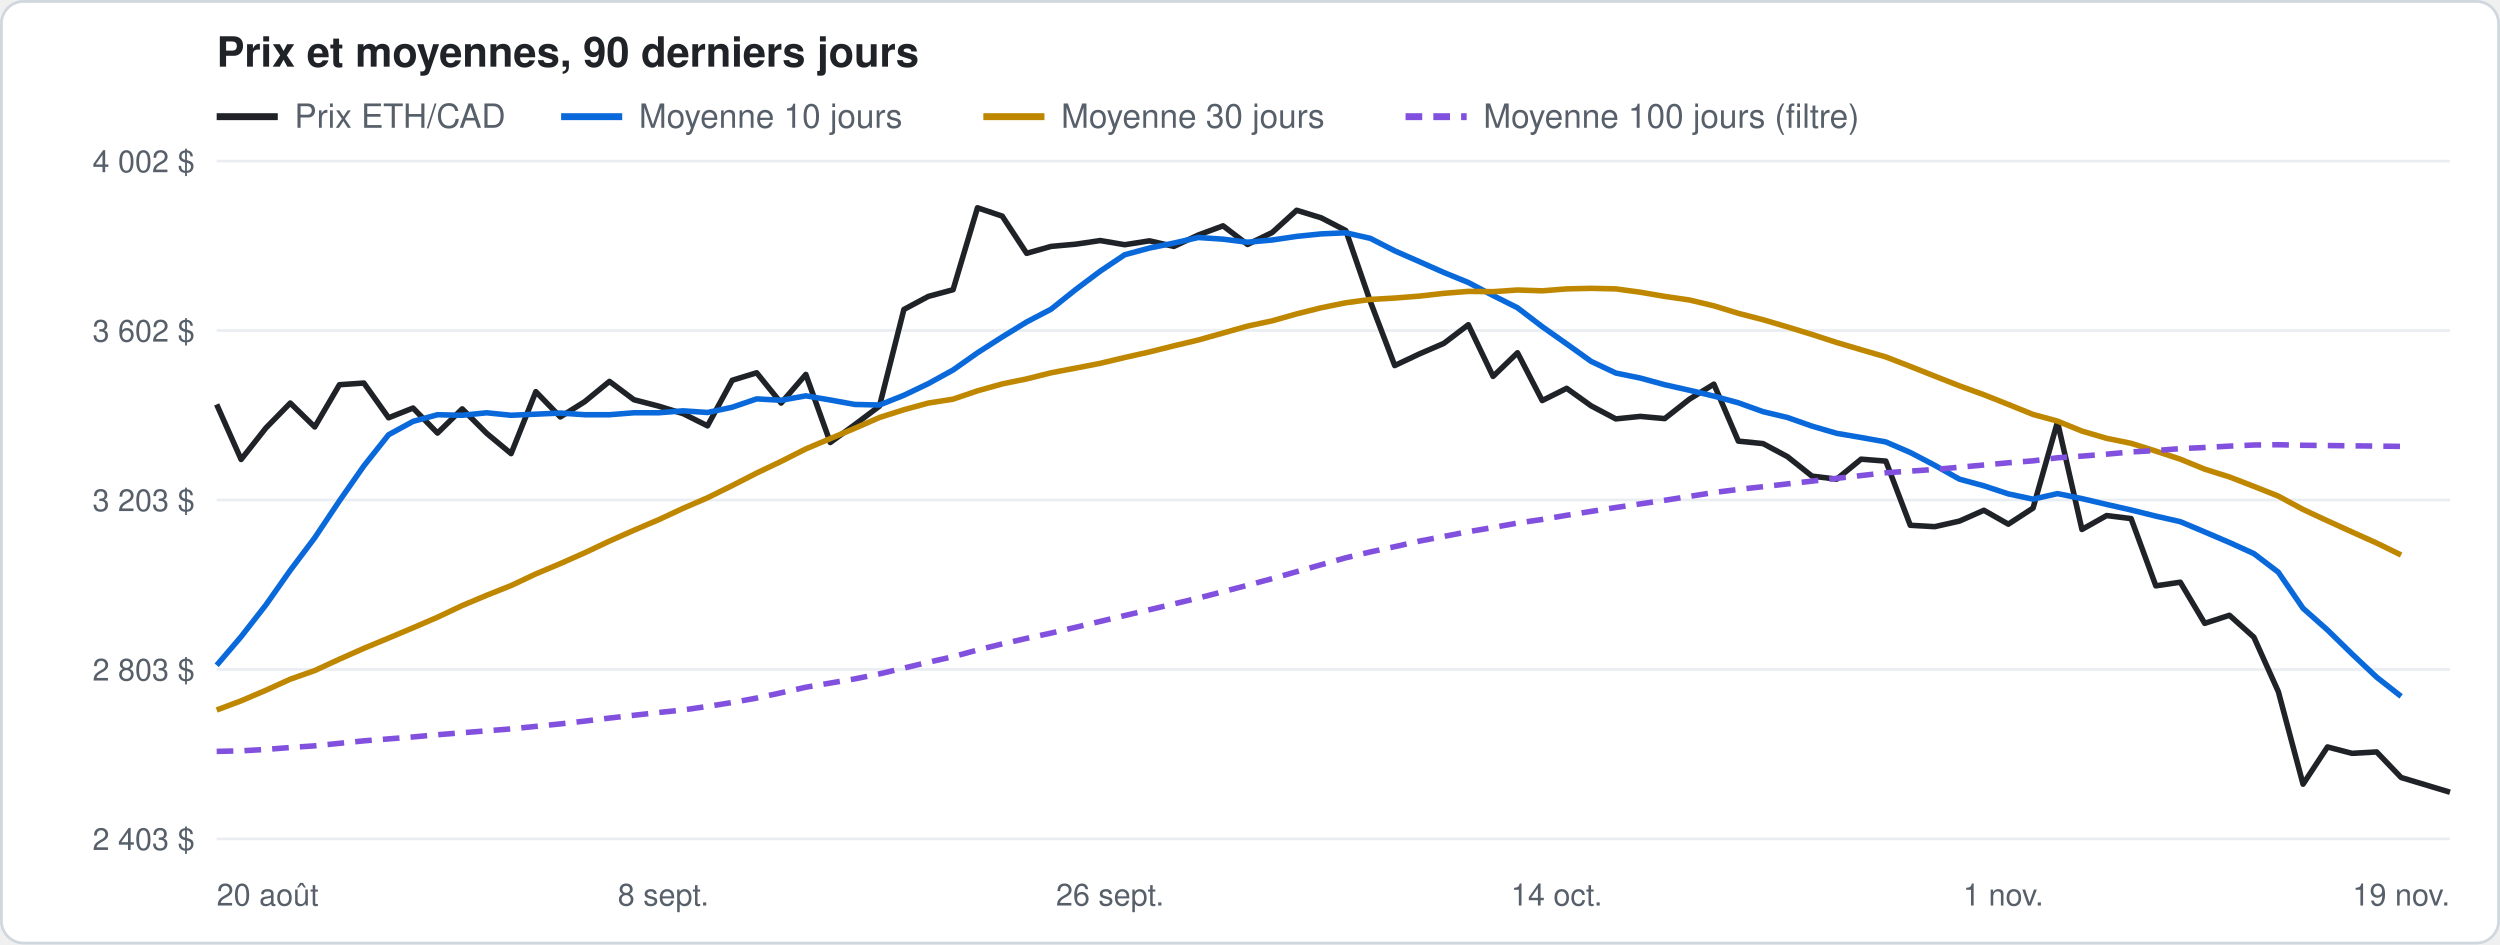
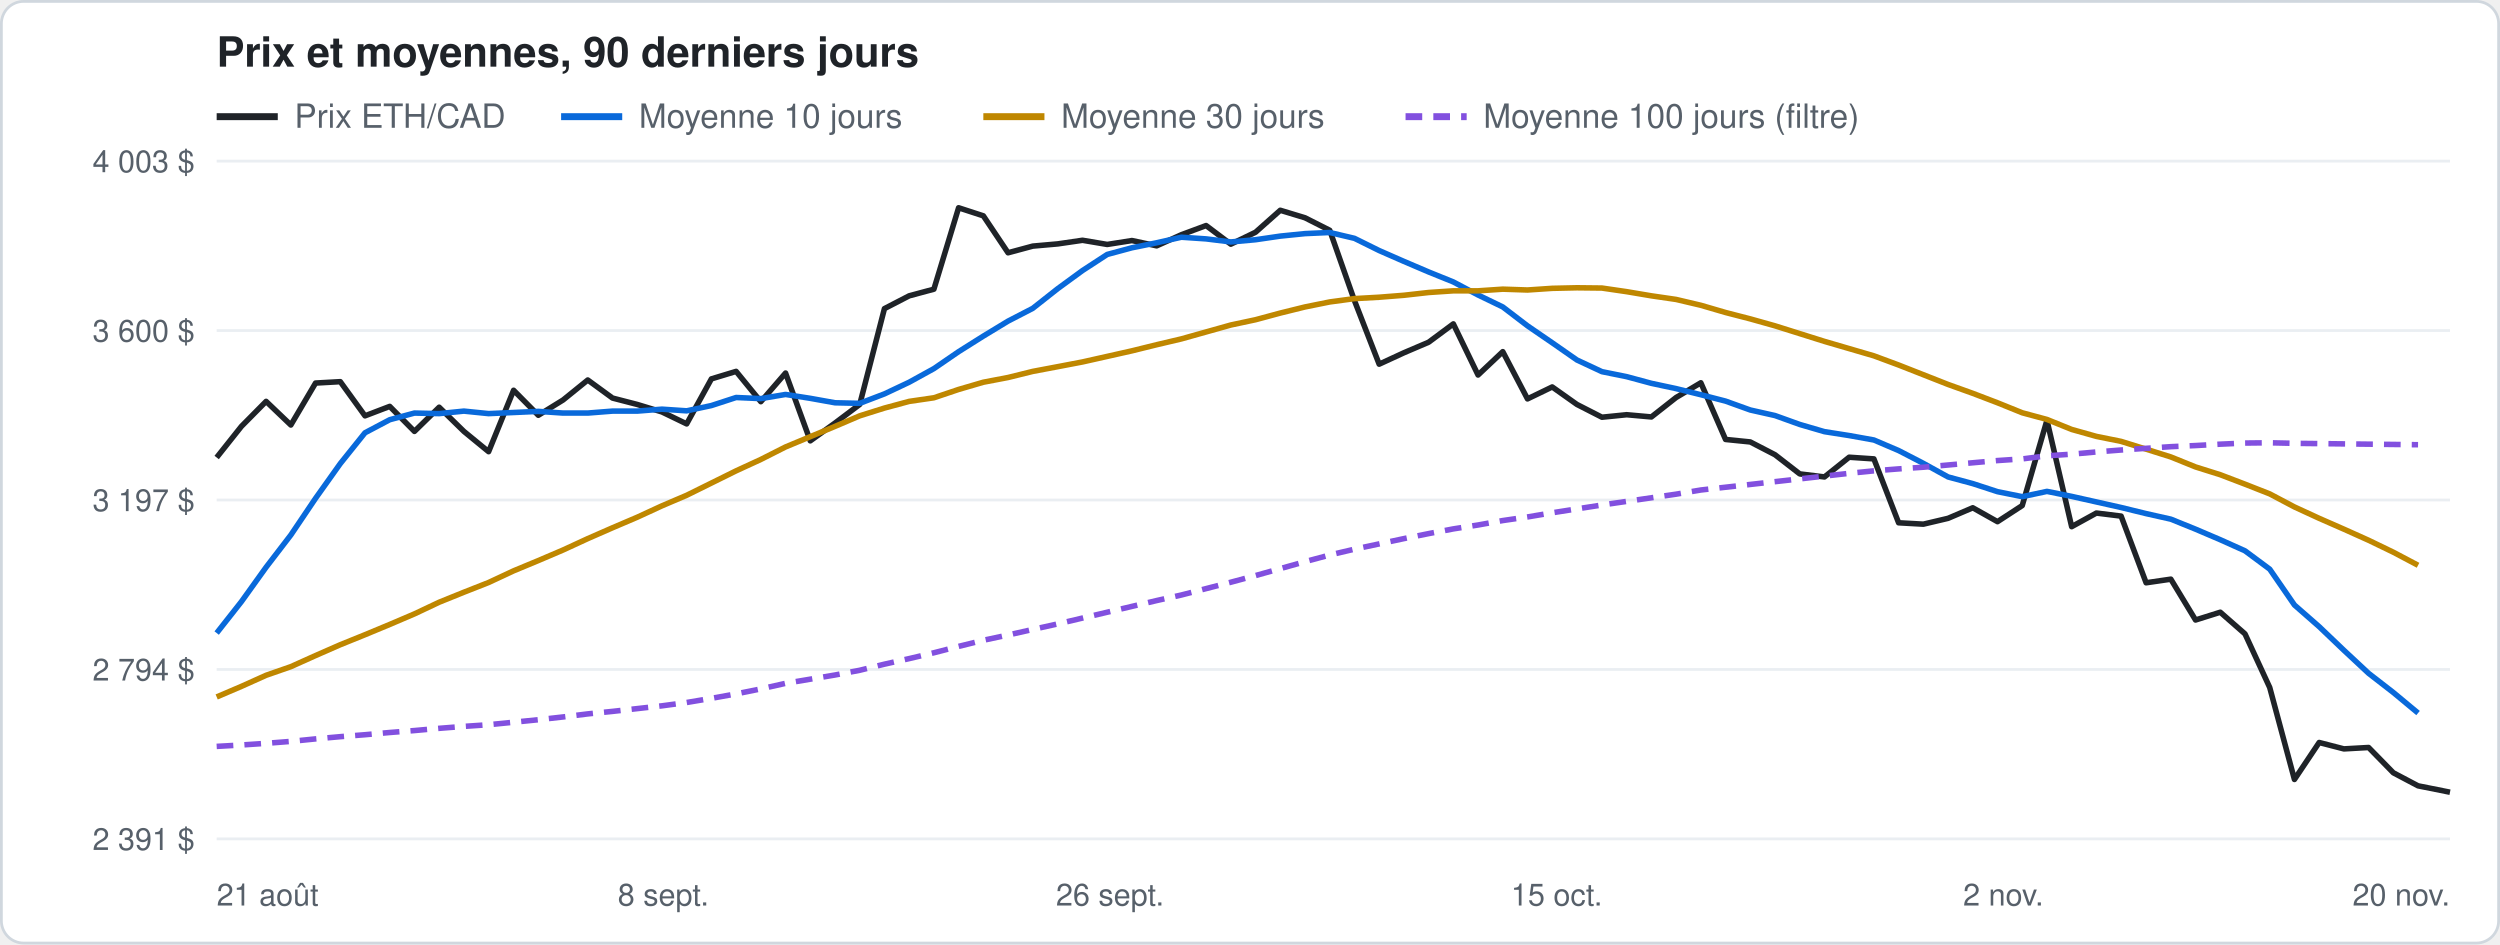
<svg xmlns="http://www.w3.org/2000/svg" width="900" height="340" viewBox="0 0 900 340" font-family="-apple-system, Segoe UI, Helvetica, Arial, sans-serif">
  <rect x="0.5" y="0.5" width="899" height="339" rx="8" fill="#ffffff" stroke="#d0d7de" />
  <text x="78" y="24" font-size="15" font-weight="600" fill="#1f2328">Prix et moyennes, 90 derniers jours</text>
  <line x1="78" y1="42" x2="100" y2="42" stroke="#1f2328" stroke-width="2.5" />
  <text x="106" y="46" font-size="12" fill="#57606a">Prix ETH/CAD</text>
  <line x1="202" y1="42" x2="224" y2="42" stroke="#0969da" stroke-width="2.5" />
  <text x="230" y="46" font-size="12" fill="#57606a">Moyenne 10 jours</text>
  <line x1="354" y1="42" x2="376" y2="42" stroke="#bf8700" stroke-width="2.5" />
  <text x="382" y="46" font-size="12" fill="#57606a">Moyenne 30 jours</text>
  <line x1="506" y1="42" x2="528" y2="42" stroke="#8250df" stroke-width="2.5" stroke-dasharray="6 4" />
  <text x="534" y="46" font-size="12" fill="#57606a">Moyenne 100 jours (filtre)</text>
  <line x1="78" y1="302.0" x2="882" y2="302.0" stroke="#eaeef2" />
-   <text x="70" y="306.0" font-size="11" fill="#57606a" text-anchor="end">2 403 $</text>
+   <text x="70" y="306.0" font-size="11" fill="#57606a" text-anchor="end">2 391 $</text>
  <line x1="78" y1="241.0" x2="882" y2="241.0" stroke="#eaeef2" />
-   <text x="70" y="245.0" font-size="11" fill="#57606a" text-anchor="end">2 803 $</text>
+   <text x="70" y="245.0" font-size="11" fill="#57606a" text-anchor="end">2 794 $</text>
  <line x1="78" y1="180.0" x2="882" y2="180.0" stroke="#eaeef2" />
-   <text x="70" y="184.0" font-size="11" fill="#57606a" text-anchor="end">3 203 $</text>
+   <text x="70" y="184.0" font-size="11" fill="#57606a" text-anchor="end">3 197 $</text>
  <line x1="78" y1="119.0" x2="882" y2="119.0" stroke="#eaeef2" />
-   <text x="70" y="123.0" font-size="11" fill="#57606a" text-anchor="end">3 602 $</text>
+   <text x="70" y="123.0" font-size="11" fill="#57606a" text-anchor="end">3 600 $</text>
  <line x1="78" y1="58.0" x2="882" y2="58.0" stroke="#eaeef2" />
-   <text x="70" y="62.0" font-size="11" fill="#57606a" text-anchor="end">4 002 $</text>
-   <text x="78.0" y="326" font-size="11" fill="#57606a" text-anchor="start">20 août</text>
+   <text x="70" y="62.0" font-size="11" fill="#57606a" text-anchor="end">4 003 $</text>
+   <text x="78.0" y="326" font-size="11" fill="#57606a" text-anchor="start">21 août</text>
  <text x="238.8" y="326" font-size="11" fill="#57606a" text-anchor="middle">8 sept.</text>
  <text x="399.6" y="326" font-size="11" fill="#57606a" text-anchor="middle">26 sept.</text>
-   <text x="560.4" y="326" font-size="11" fill="#57606a" text-anchor="middle">14 oct.</text>
-   <text x="721.2" y="326" font-size="11" fill="#57606a" text-anchor="middle">1 nov.</text>
-   <text x="882.0" y="326" font-size="11" fill="#57606a" text-anchor="end">19 nov.</text>
-   <polyline points="78.0,145.6 86.8,165.4 95.7,154.1 104.5,145.1 113.3,153.7 122.2,138.5 131.0,137.9 139.9,150.4 148.7,146.9 157.5,155.9 166.4,147.2 175.2,156.0 184.0,163.3 192.9,141.0 201.7,150.1 210.5,144.6 219.4,137.3 228.2,143.9 237.1,146.2 245.9,148.9 254.7,153.3 263.6,136.9 272.4,134.2 281.2,145.1 290.1,134.8 298.9,159.3 307.7,152.9 316.6,146.2 325.4,111.4 334.2,106.7 343.1,104.3 351.9,74.8 360.8,77.8 369.6,91.2 378.4,88.7 387.3,87.9 396.1,86.6 404.9,88.1 413.8,86.7 422.6,88.7 431.4,84.6 440.3,81.3 449.1,88.0 458.0,83.7 466.8,75.7 475.6,78.4 484.5,83.0 493.3,108.5 502.1,131.6 511.0,127.4 519.8,123.6 528.6,116.9 537.5,135.5 546.3,127.0 555.2,144.2 564.0,139.8 572.8,146.1 581.7,150.8 590.5,149.9 599.3,150.7 608.2,143.7 617.0,138.3 625.8,158.8 634.7,159.7 643.5,164.4 652.3,171.4 661.2,172.5 670.0,165.3 678.9,166.0 687.7,189.1 696.5,189.6 705.4,187.6 714.2,183.7 723.0,188.7 731.9,182.9 740.7,151.9 749.5,190.6 758.4,185.6 767.2,186.7 776.1,210.9 784.9,209.6 793.7,224.4 802.6,221.5 811.4,229.4 820.2,249.0 829.1,282.3 837.9,268.9 846.7,271.2 855.6,270.7 864.4,279.9 882.0,285.2" fill="none" stroke="#1f2328" stroke-width="2" stroke-linejoin="round" />
-   <polyline points="78.0,239.5 86.8,229.2 95.7,217.8 104.5,205.3 113.3,193.6 122.2,180.3 131.0,167.7 139.9,156.5 148.7,151.7 157.5,149.3 166.4,149.5 175.2,148.6 184.0,149.5 192.9,149.1 201.7,148.7 210.5,149.3 219.4,149.3 228.2,148.6 237.1,148.6 245.9,147.9 254.7,148.5 263.6,146.6 272.4,143.6 281.2,144.1 290.1,142.5 298.9,144.0 307.7,145.6 316.6,145.8 325.4,142.3 334.2,138.1 343.1,133.2 351.9,127.0 360.8,121.3 369.6,115.9 378.4,111.3 387.3,104.2 396.1,97.6 404.9,91.7 413.8,89.3 422.6,87.5 431.4,85.5 440.3,86.1 449.1,87.2 458.0,86.4 466.8,85.1 475.6,84.2 484.5,83.8 493.3,85.8 502.1,90.3 511.0,94.2 519.8,98.1 528.6,101.7 537.5,106.4 546.3,110.8 555.2,117.6 564.0,123.8 572.8,130.1 581.7,134.3 590.5,136.1 599.3,138.5 608.2,140.5 617.0,142.6 625.8,145.0 634.7,148.2 643.5,150.3 652.3,153.4 661.2,156.0 670.0,157.5 678.9,159.1 687.7,162.9 696.5,167.5 705.4,172.5 714.2,174.9 723.0,177.8 731.9,179.7 740.7,177.7 749.5,179.5 758.4,181.6 767.2,183.6 776.1,185.8 784.9,187.8 793.7,191.5 802.6,195.3 811.4,199.3 820.2,206.0 829.1,219.0 837.9,226.8 846.7,235.4 855.6,243.8 864.4,250.7" fill="none" stroke="#0969da" stroke-width="2" stroke-linejoin="round" />
-   <polyline points="78.0,255.6 86.8,252.3 95.7,248.5 104.5,244.5 113.3,241.4 122.2,237.3 131.0,233.4 139.9,229.7 148.7,226.0 157.5,222.2 166.4,218.0 175.2,214.3 184.0,210.8 192.9,206.6 201.7,202.9 210.5,199.0 219.4,194.8 228.2,190.9 237.1,187.1 245.9,183.0 254.7,179.2 263.6,174.8 272.4,170.3 281.2,166.1 290.1,161.6 298.9,157.9 307.7,154.2 316.6,150.3 325.4,147.5 334.2,145.1 343.1,143.7 351.9,140.7 360.8,138.2 369.6,136.4 378.4,134.2 387.3,132.5 396.1,130.8 404.9,128.7 413.8,126.7 422.6,124.5 431.4,122.4 440.3,119.9 449.1,117.4 458.0,115.5 466.8,113.0 475.6,110.8 484.5,109.0 493.3,107.8 502.1,107.3 511.0,106.6 519.8,105.6 528.6,104.9 537.5,105.0 546.3,104.4 555.2,104.7 564.0,104.0 572.8,103.8 581.7,104.0 590.5,105.2 599.3,106.7 608.2,108.0 617.0,110.1 625.8,112.8 634.7,115.1 643.5,117.7 652.3,120.4 661.2,123.3 670.0,125.9 678.9,128.5 687.7,131.9 696.5,135.4 705.4,138.9 714.2,142.1 723.0,145.6 731.9,149.2 740.7,151.6 749.5,155.2 758.4,157.8 767.2,159.6 776.1,162.4 784.9,165.3 793.7,168.9 802.6,171.7 811.4,175.1 820.2,178.6 829.1,183.4 837.9,187.5 846.7,191.5 855.6,195.5 864.4,199.8" fill="none" stroke="#bf8700" stroke-width="2" stroke-linejoin="round" />
-   <polyline points="78.0,270.5 86.8,270.3 95.7,269.8 104.5,269.1 113.3,268.5 122.2,267.6 131.0,266.7 139.9,266.0 148.7,265.3 157.5,264.5 166.4,263.8 175.2,263.1 184.0,262.4 192.9,261.5 201.7,260.6 210.5,259.6 219.4,258.5 228.2,257.5 237.1,256.5 245.9,255.6 254.7,254.3 263.6,252.9 272.4,251.3 281.2,249.4 290.1,247.4 298.9,245.9 307.7,244.4 316.6,242.6 325.4,240.5 334.2,238.4 343.1,236.4 351.9,234.0 360.8,231.8 369.6,229.8 378.4,227.9 387.3,225.8 396.1,223.7 404.9,221.6 413.8,219.5 422.6,217.4 431.4,215.3 440.3,213.0 449.1,210.7 458.0,208.3 466.8,205.8 475.6,203.3 484.5,200.8 493.3,198.7 502.1,196.8 511.0,194.8 519.8,193.1 528.6,191.4 537.5,189.9 546.3,188.3 555.2,187.0 564.0,185.5 572.8,184.1 581.7,182.7 590.5,181.4 599.3,180.1 608.2,178.7 617.0,177.3 625.8,176.2 634.7,175.2 643.5,174.2 652.3,173.2 661.2,172.2 670.0,171.2 678.9,170.2 687.7,169.6 696.5,169.0 705.4,168.2 714.2,167.4 723.0,166.6 731.9,165.9 740.7,164.8 749.5,164.2 758.4,163.5 767.2,162.7 776.1,162.2 784.9,161.5 793.7,161.1 802.6,160.6 811.4,160.2 820.2,160.1 829.1,160.3 837.9,160.4 846.7,160.5 855.6,160.6 864.4,160.7" fill="none" stroke="#8250df" stroke-width="2" stroke-linejoin="round" stroke-dasharray="6 4" />
+   <text x="560.4" y="326" font-size="11" fill="#57606a" text-anchor="middle">15 oct.</text>
+   <text x="721.2" y="326" font-size="11" fill="#57606a" text-anchor="middle">2 nov.</text>
+   <text x="882.0" y="326" font-size="11" fill="#57606a" text-anchor="end">20 nov.</text>
+   <polyline points="78.0,164.7 86.9,153.5 95.8,144.5 104.7,153.0 113.6,137.9 122.5,137.4 131.4,149.7 140.3,146.3 149.2,155.3 158.1,146.6 167.0,155.3 175.9,162.6 184.9,140.5 193.8,149.5 202.7,144.0 211.6,136.8 220.5,143.3 229.4,145.6 238.3,148.3 247.2,152.6 256.1,136.4 265.0,133.7 273.9,144.6 282.8,134.3 291.7,158.7 300.6,152.3 309.5,145.6 318.4,111.1 327.3,106.5 336.2,104.1 345.1,74.8 354.0,77.7 362.9,91.0 371.8,88.6 380.8,87.8 389.7,86.5 398.6,88.0 407.5,86.6 416.4,88.5 425.3,84.5 434.2,81.2 443.1,87.9 452.0,83.6 460.9,75.7 469.8,78.4 478.7,82.9 487.6,108.2 496.5,131.1 505.4,127.0 514.3,123.2 523.2,116.6 532.1,135.0 541.0,126.6 549.9,143.6 558.8,139.3 567.7,145.6 576.7,150.2 585.6,149.3 594.5,150.1 603.4,143.1 612.3,137.8 621.2,158.2 630.1,159.1 639.0,163.7 647.9,170.6 656.8,171.7 665.7,164.6 674.6,165.2 683.5,188.2 692.4,188.7 701.3,186.6 710.2,182.8 719.1,187.8 728.0,182.0 736.9,151.3 745.8,189.6 754.7,184.7 763.6,185.8 772.6,209.8 781.5,208.5 790.4,223.2 799.3,220.4 808.2,228.2 817.1,247.5 826.0,280.6 834.9,267.3 843.8,269.6 852.7,269.1 861.6,278.2 870.5,282.9 882.0,285.2" fill="none" stroke="#1f2328" stroke-width="2" stroke-linejoin="round" />
+   <polyline points="78.0,227.9 86.9,216.6 95.8,204.2 104.7,192.6 113.6,179.4 122.5,166.9 131.4,155.8 140.3,151.1 149.2,148.7 158.1,148.9 167.0,148.0 175.9,148.9 184.9,148.5 193.8,148.1 202.7,148.7 211.6,148.7 220.5,148.0 229.4,148.0 238.3,147.3 247.2,147.9 256.1,146.0 265.0,143.1 273.9,143.5 282.8,142.0 291.7,143.4 300.6,145.0 309.5,145.2 318.4,141.8 327.3,137.6 336.2,132.7 345.1,126.6 354.0,121.0 362.9,115.6 371.8,111.0 380.8,103.9 389.7,97.4 398.6,91.6 407.5,89.2 416.4,87.4 425.3,85.4 434.2,86.0 443.1,87.1 452.0,86.3 460.9,85.0 469.8,84.1 478.7,83.7 487.6,85.8 496.5,90.2 505.4,94.1 514.3,97.9 523.2,101.5 532.1,106.2 541.0,110.5 549.9,117.3 558.8,123.4 567.7,129.6 576.7,133.8 585.6,135.6 594.5,138.0 603.4,139.9 612.3,142.1 621.2,144.4 630.1,147.6 639.0,149.6 647.9,152.8 656.8,155.4 665.7,156.8 674.6,158.4 683.5,162.2 692.4,166.8 701.3,171.7 710.2,174.1 719.1,177.0 728.0,178.8 736.9,176.9 745.8,178.7 754.7,180.7 763.6,182.7 772.6,184.9 781.5,186.9 790.4,190.5 799.3,194.3 808.2,198.3 817.1,204.9 826.0,217.8 834.9,225.6 843.8,234.1 852.7,242.4 861.6,249.3 870.5,256.7" fill="none" stroke="#0969da" stroke-width="2" stroke-linejoin="round" />
+   <polyline points="78.0,250.9 86.9,247.1 95.8,243.1 104.7,240.0 113.6,236.0 122.5,232.1 131.4,228.5 140.3,224.8 149.2,221.0 158.1,216.8 167.0,213.2 175.9,209.7 184.9,205.5 193.8,201.8 202.7,198.0 211.6,193.9 220.5,190.0 229.4,186.2 238.3,182.1 247.2,178.3 256.1,173.9 265.0,169.5 273.9,165.4 282.8,160.9 291.7,157.2 300.6,153.5 309.5,149.7 318.4,146.9 327.3,144.5 336.2,143.2 345.1,140.2 354.0,137.6 362.9,135.9 371.8,133.7 380.8,132.0 389.7,130.3 398.6,128.3 407.5,126.3 416.4,124.1 425.3,122.0 434.2,119.5 443.1,117.0 452.0,115.1 460.9,112.7 469.8,110.5 478.7,108.7 487.6,107.5 496.5,107.0 505.4,106.3 514.3,105.3 523.2,104.7 532.1,104.7 541.0,104.1 549.9,104.4 558.8,103.8 567.7,103.6 576.7,103.7 585.6,105.0 594.5,106.5 603.4,107.8 612.3,109.9 621.2,112.5 630.1,114.8 639.0,117.3 647.9,120.1 656.8,122.9 665.7,125.5 674.6,128.1 683.5,131.4 692.4,134.9 701.3,138.4 710.2,141.6 719.1,145.0 728.0,148.6 736.9,151.0 745.8,154.6 754.7,157.1 763.6,158.9 772.6,161.7 781.5,164.5 790.4,168.1 799.3,170.9 808.2,174.3 817.1,177.8 826.0,182.5 834.9,186.6 843.8,190.5 852.7,194.5 861.6,198.8 870.5,203.5" fill="none" stroke="#bf8700" stroke-width="2" stroke-linejoin="round" />
+   <polyline points="78.0,268.7 86.9,268.2 95.8,267.6 104.7,266.9 113.6,266.0 122.5,265.2 131.4,264.5 140.3,263.7 149.2,263.0 158.1,262.2 167.0,261.5 175.9,260.9 184.9,260.0 193.8,259.1 202.7,258.1 211.6,257.0 220.5,256.1 229.4,255.1 238.3,254.1 247.2,252.9 256.1,251.4 265.0,249.8 273.9,248.0 282.8,246.0 291.7,244.5 300.6,243.0 309.5,241.3 318.4,239.1 327.3,237.1 336.2,235.0 345.1,232.7 354.0,230.5 362.9,228.6 371.8,226.6 380.8,224.6 389.7,222.5 398.6,220.4 407.5,218.3 416.4,216.2 425.3,214.2 434.2,211.9 443.1,209.6 452.0,207.2 460.9,204.7 469.8,202.2 478.7,199.8 487.6,197.7 496.5,195.8 505.4,193.9 514.3,192.1 523.2,190.4 532.1,189.0 541.0,187.4 549.9,186.1 558.8,184.6 567.7,183.2 576.7,181.8 585.6,180.5 594.5,179.2 603.4,177.9 612.3,176.4 621.2,175.4 630.1,174.4 639.0,173.4 647.9,172.4 656.8,171.4 665.7,170.4 674.6,169.5 683.5,168.8 692.4,168.2 701.3,167.4 710.2,166.6 719.1,165.8 728.0,165.2 736.9,164.1 745.8,163.5 754.7,162.7 763.6,162.0 772.6,161.4 781.5,160.8 790.4,160.4 799.3,159.9 808.2,159.5 817.1,159.4 826.0,159.6 834.9,159.7 843.8,159.8 852.7,159.9 861.6,160.0 870.5,160.1" fill="none" stroke="#8250df" stroke-width="2" stroke-linejoin="round" stroke-dasharray="6 4" />
</svg>
